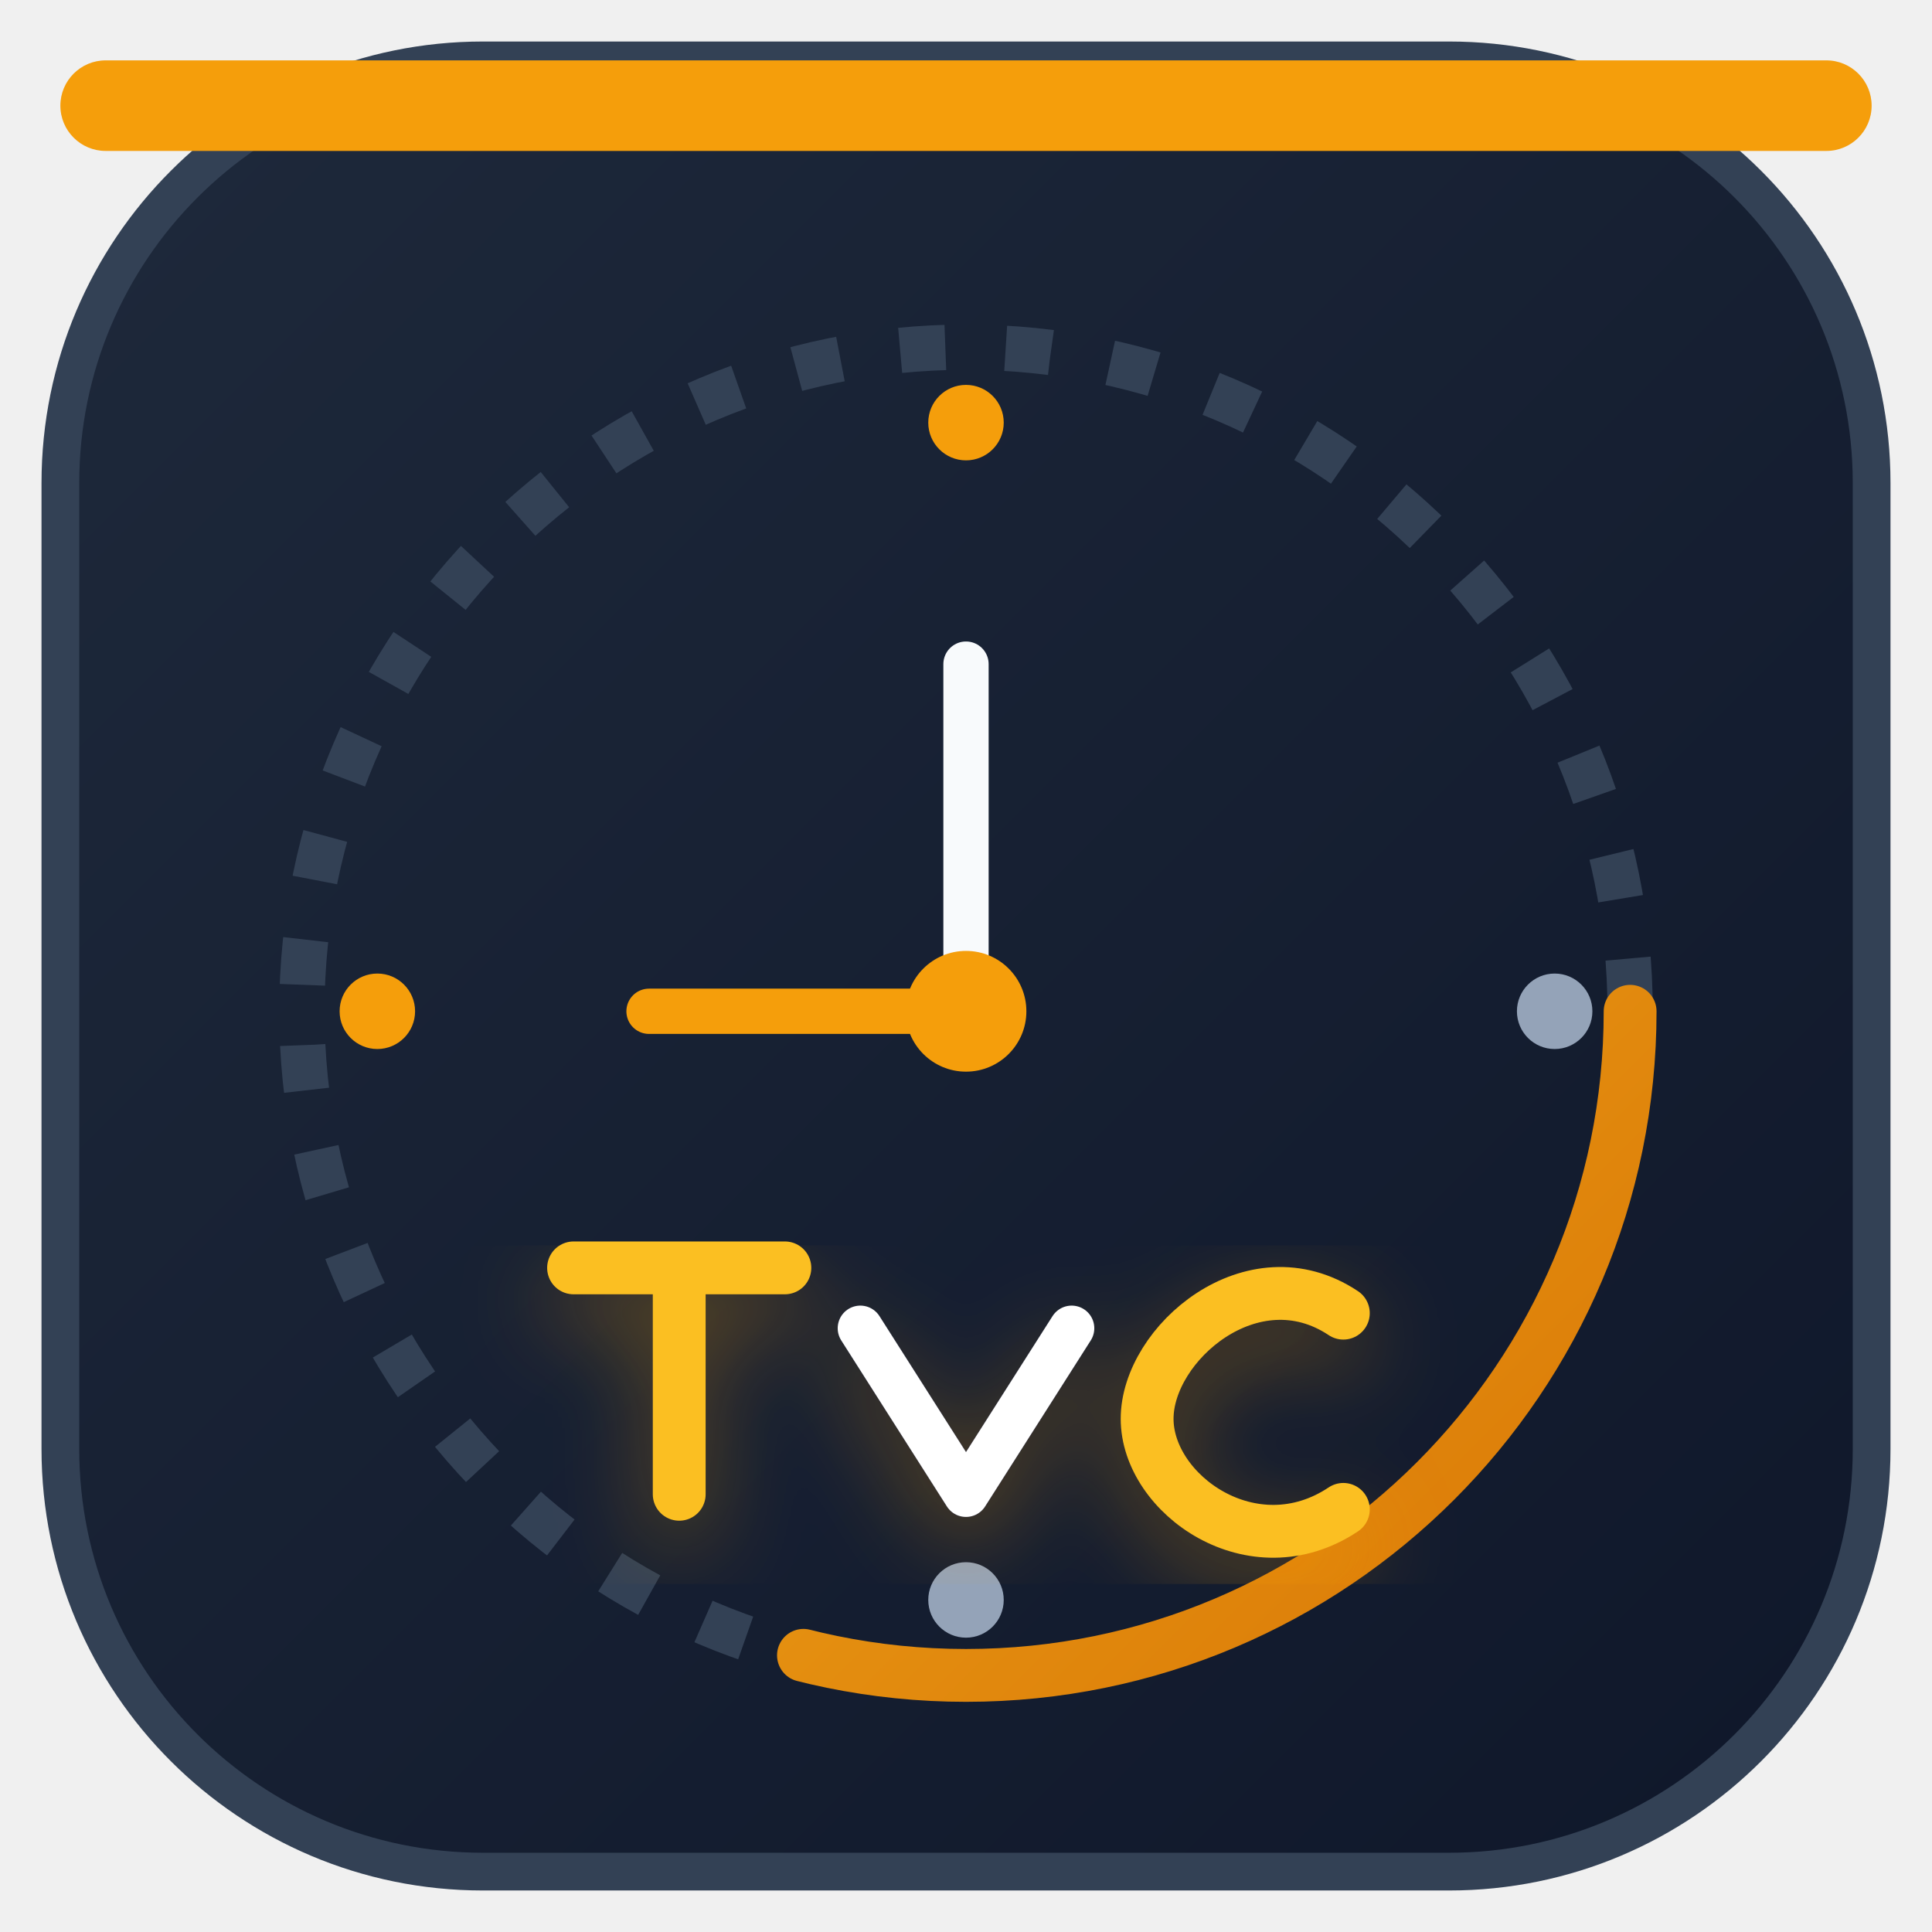
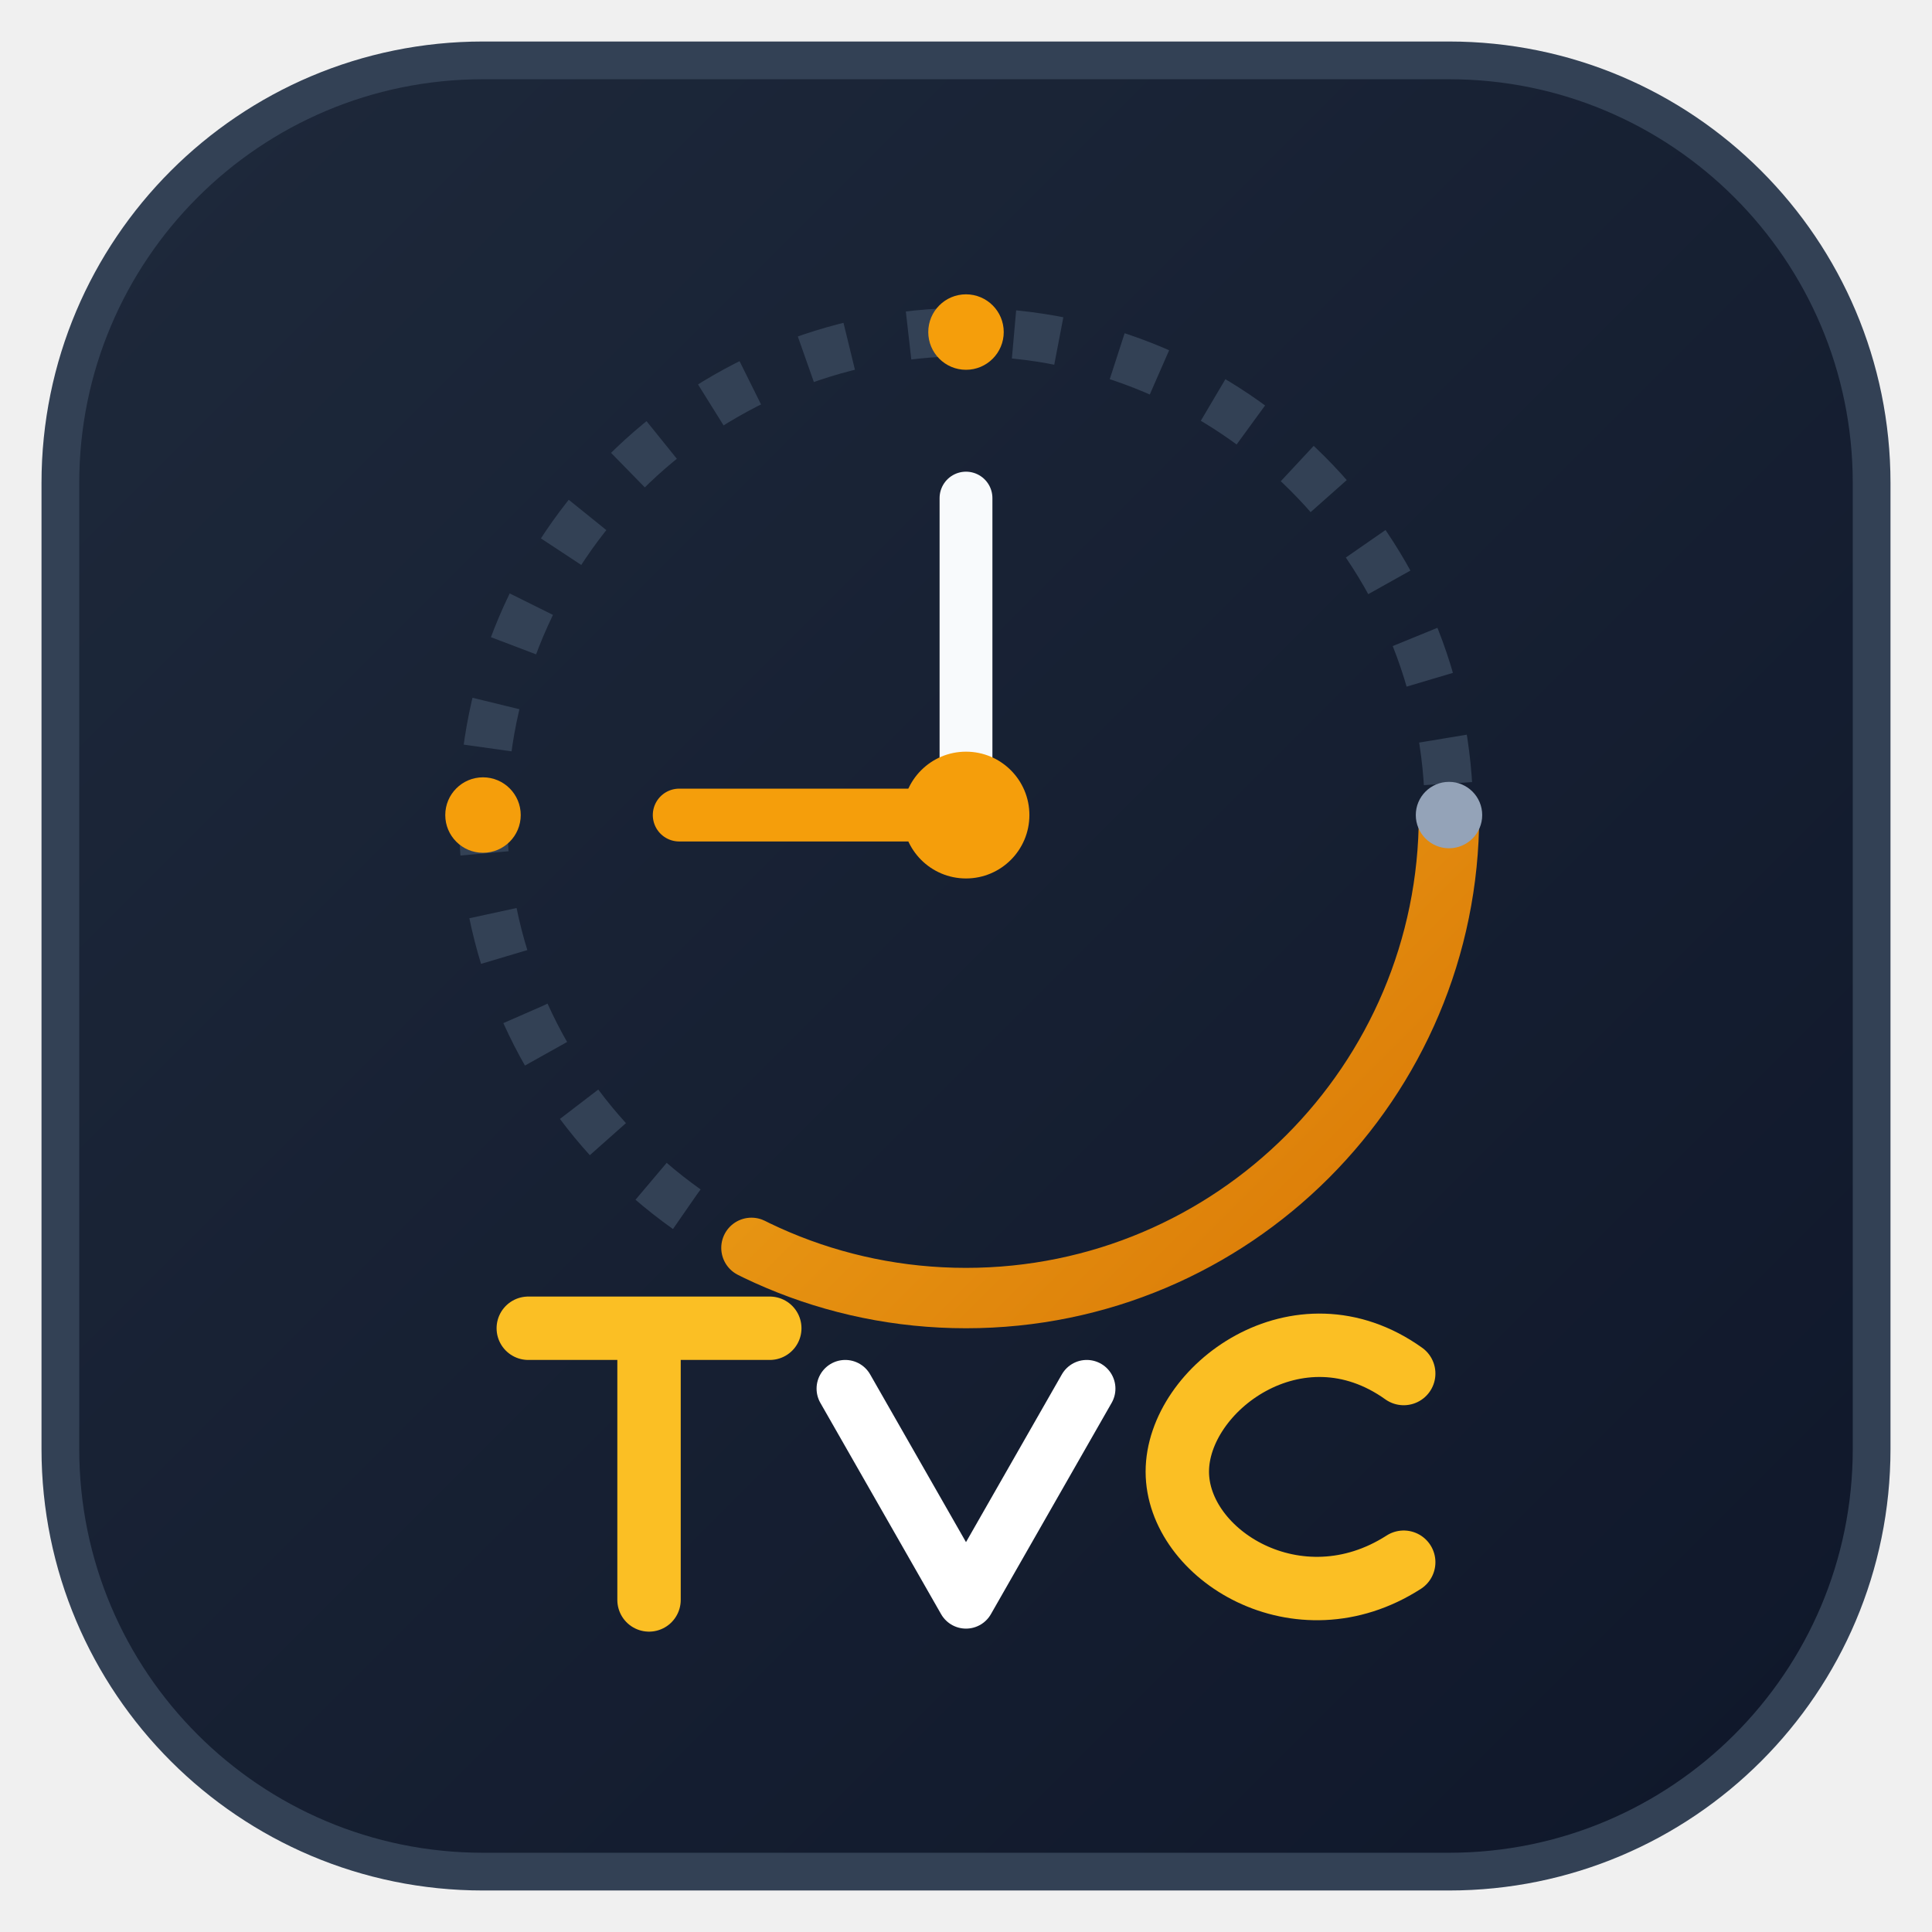
<svg xmlns="http://www.w3.org/2000/svg" viewBox="0 0 128 128" width="128" height="128">
  <defs>
    <linearGradient id="bgGrad" x1="0%" y1="0%" x2="100%" y2="100%">
      <stop offset="0%" stop-color="#1e293b" />
      <stop offset="100%" stop-color="#0f172a" />
    </linearGradient>
    <linearGradient id="goldGrad" x1="0%" y1="0%" x2="100%" y2="100%">
      <stop offset="0%" stop-color="#fbbf24" />
      <stop offset="100%" stop-color="#d97706" />
    </linearGradient>
-     <filter id="glow" x="-20%" y="-20%" width="140%" height="140%">
-       <feDropShadow dx="0" dy="2" stdDeviation="3" flood-color="#f59e0b" flood-opacity="0.35" />
-     </filter>
  </defs>
  <rect x="4" y="4" width="120" height="120" rx="28" fill="url(#bgGrad)" stroke="#334155" stroke-width="2.5" />
-   <rect x="4" y="4" width="120" height="6" rx="3" fill="#f59e0b" />
-   <circle cx="64" cy="67" r="44" fill="none" stroke="#334155" stroke-width="3" stroke-dasharray="3 4" />
-   <circle cx="64" cy="67" r="44" fill="none" stroke="url(#goldGrad)" stroke-width="3.5" stroke-dasharray="80 200" stroke-linecap="round" />
-   <circle cx="64" cy="28" r="2.5" fill="#f59e0b" />
-   <circle cx="103" cy="67" r="2.5" fill="#94a3b8" />
-   <circle cx="64" cy="106" r="2.5" fill="#94a3b8" />
-   <circle cx="25" cy="67" r="2.5" fill="#f59e0b" />
-   <line x1="64" y1="67" x2="64" y2="44" stroke="#f8fafc" stroke-width="3" stroke-linecap="round" />
-   <line x1="64" y1="67" x2="43" y2="67" stroke="#f59e0b" stroke-width="3" stroke-linecap="round" />
-   <circle cx="64" cy="67" r="4" fill="#f59e0b" />
-   <g filter="url(#glow)">
-     <path d="M38 84 L52 84 M45 84 L45 99" stroke="#fbbf24" stroke-width="3.5" stroke-linecap="round" />
-     <path d="M57 88 L64 99 L71 88" fill="none" stroke="#ffffff" stroke-width="3" stroke-linecap="round" stroke-linejoin="round" />
-     <path d="M89 87 C83 83, 76 89, 76 94 C76 99, 83 104, 89 100" fill="none" stroke="#fbbf24" stroke-width="3.5" stroke-linecap="round" />
+   <circle cx="64" cy="54" r="32" fill="none" stroke="#334155" stroke-width="3.2" stroke-dasharray="3 4" />
+   <circle cx="64" cy="54" r="32" fill="none" stroke="url(#goldGrad)" stroke-width="4" stroke-dasharray="65 150" stroke-linecap="round" />
+   <circle cx="64" cy="22" r="2.5" fill="#f59e0b" />
+   <circle cx="96" cy="54" r="2.2" fill="#94a3b8" />
+   <circle cx="32" cy="54" r="2.5" fill="#f59e0b" />
+   <line x1="64" y1="54" x2="64" y2="33" stroke="#f8fafc" stroke-width="3.5" stroke-linecap="round" />
+   <line x1="64" y1="54" x2="45" y2="54" stroke="#f59e0b" stroke-width="3.5" stroke-linecap="round" />
+   <circle cx="64" cy="54" r="4.2" fill="#f59e0b" />
+   <g>
+     <path d="M35 88 L51 88 M43 88 L43 106" fill="none" stroke="#fbbf24" stroke-width="4.2" stroke-linecap="round" />
+     <path d="M56 92 L64 106 L72 92" fill="none" stroke="#ffffff" stroke-width="3.8" stroke-linecap="round" stroke-linejoin="round" />
+     <path d="M93 91 C86 86, 78 92, 78 97.5 C78 103, 86 108, 93 103.5" fill="none" stroke="#fbbf24" stroke-width="4.2" stroke-linecap="round" />
  </g>
</svg>
